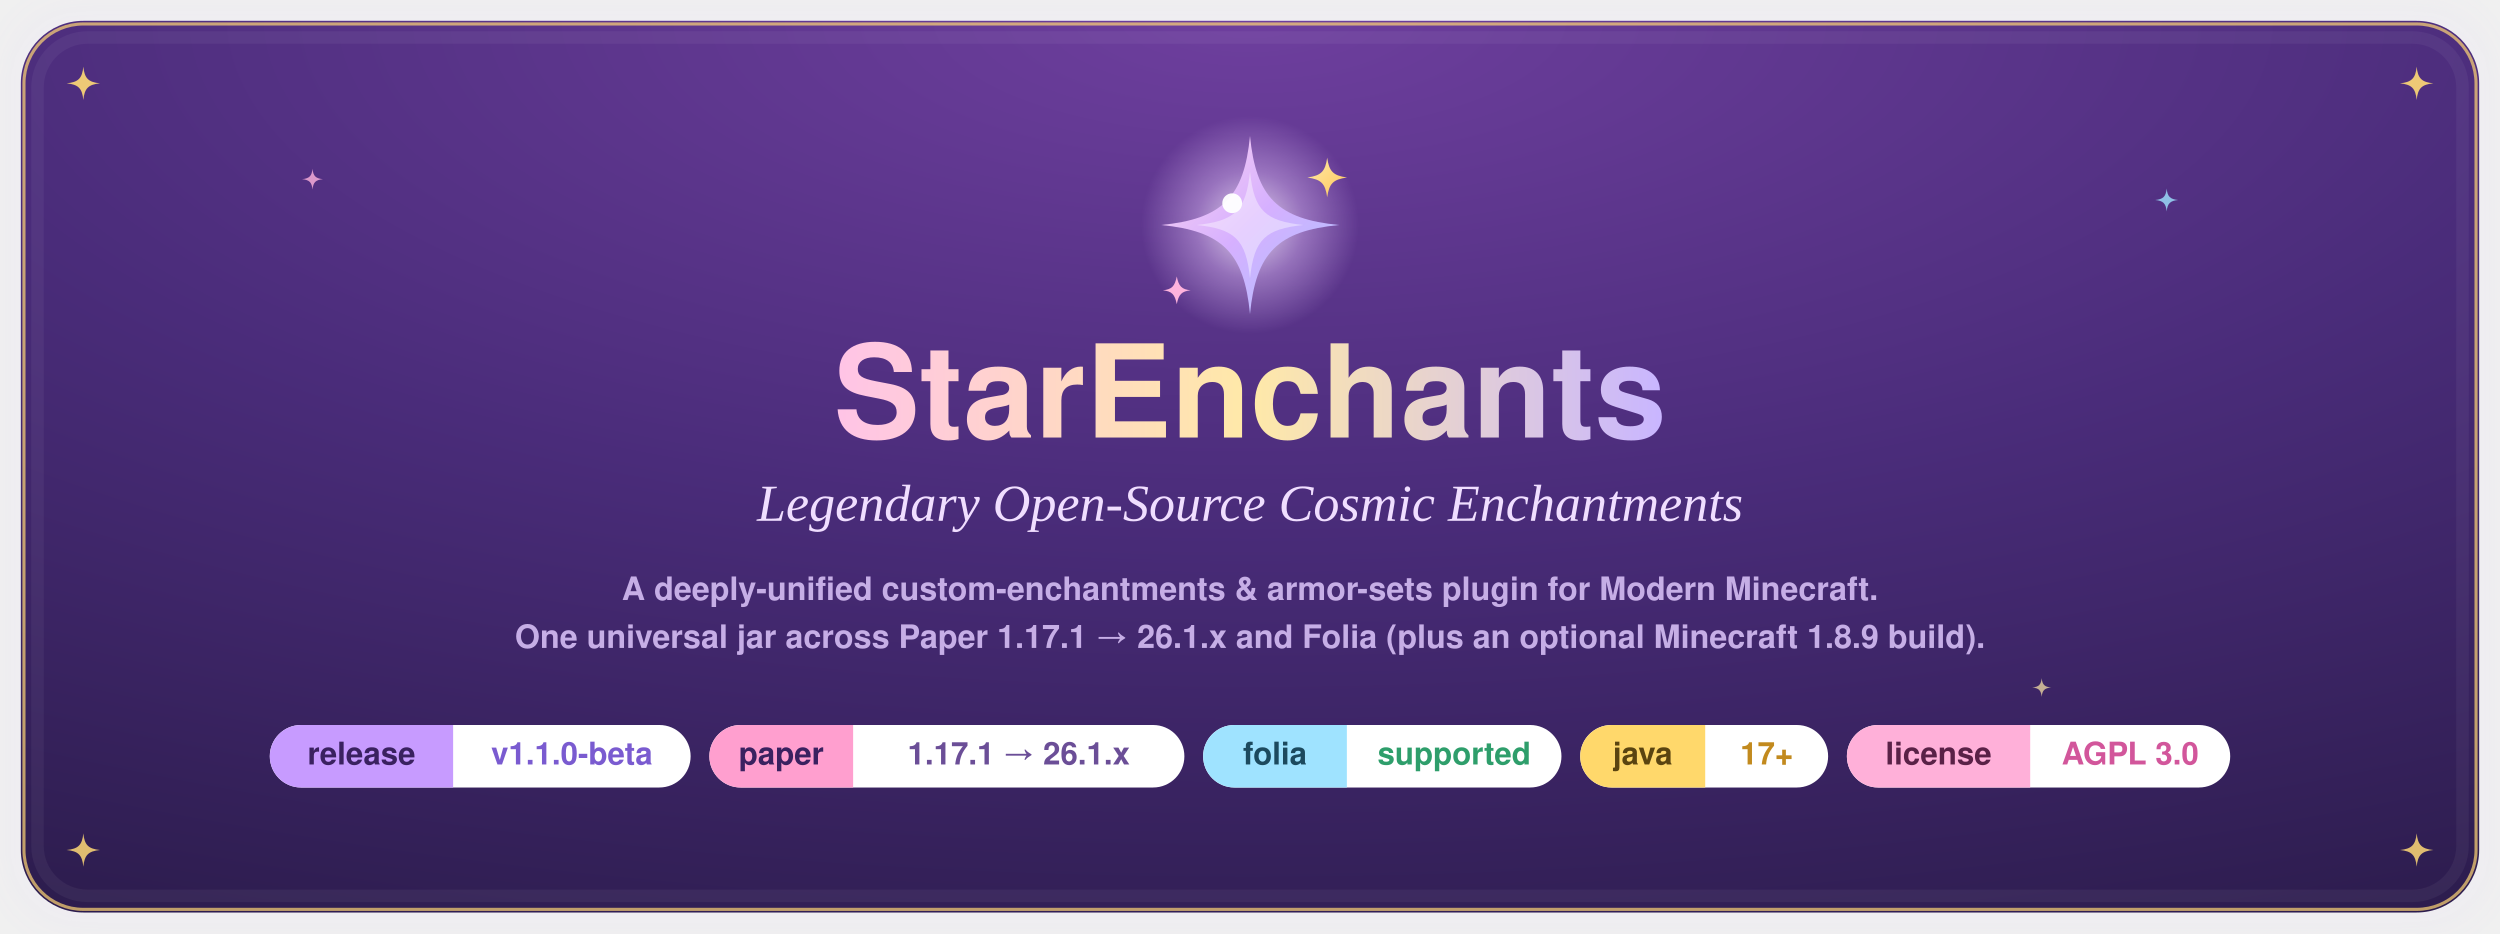
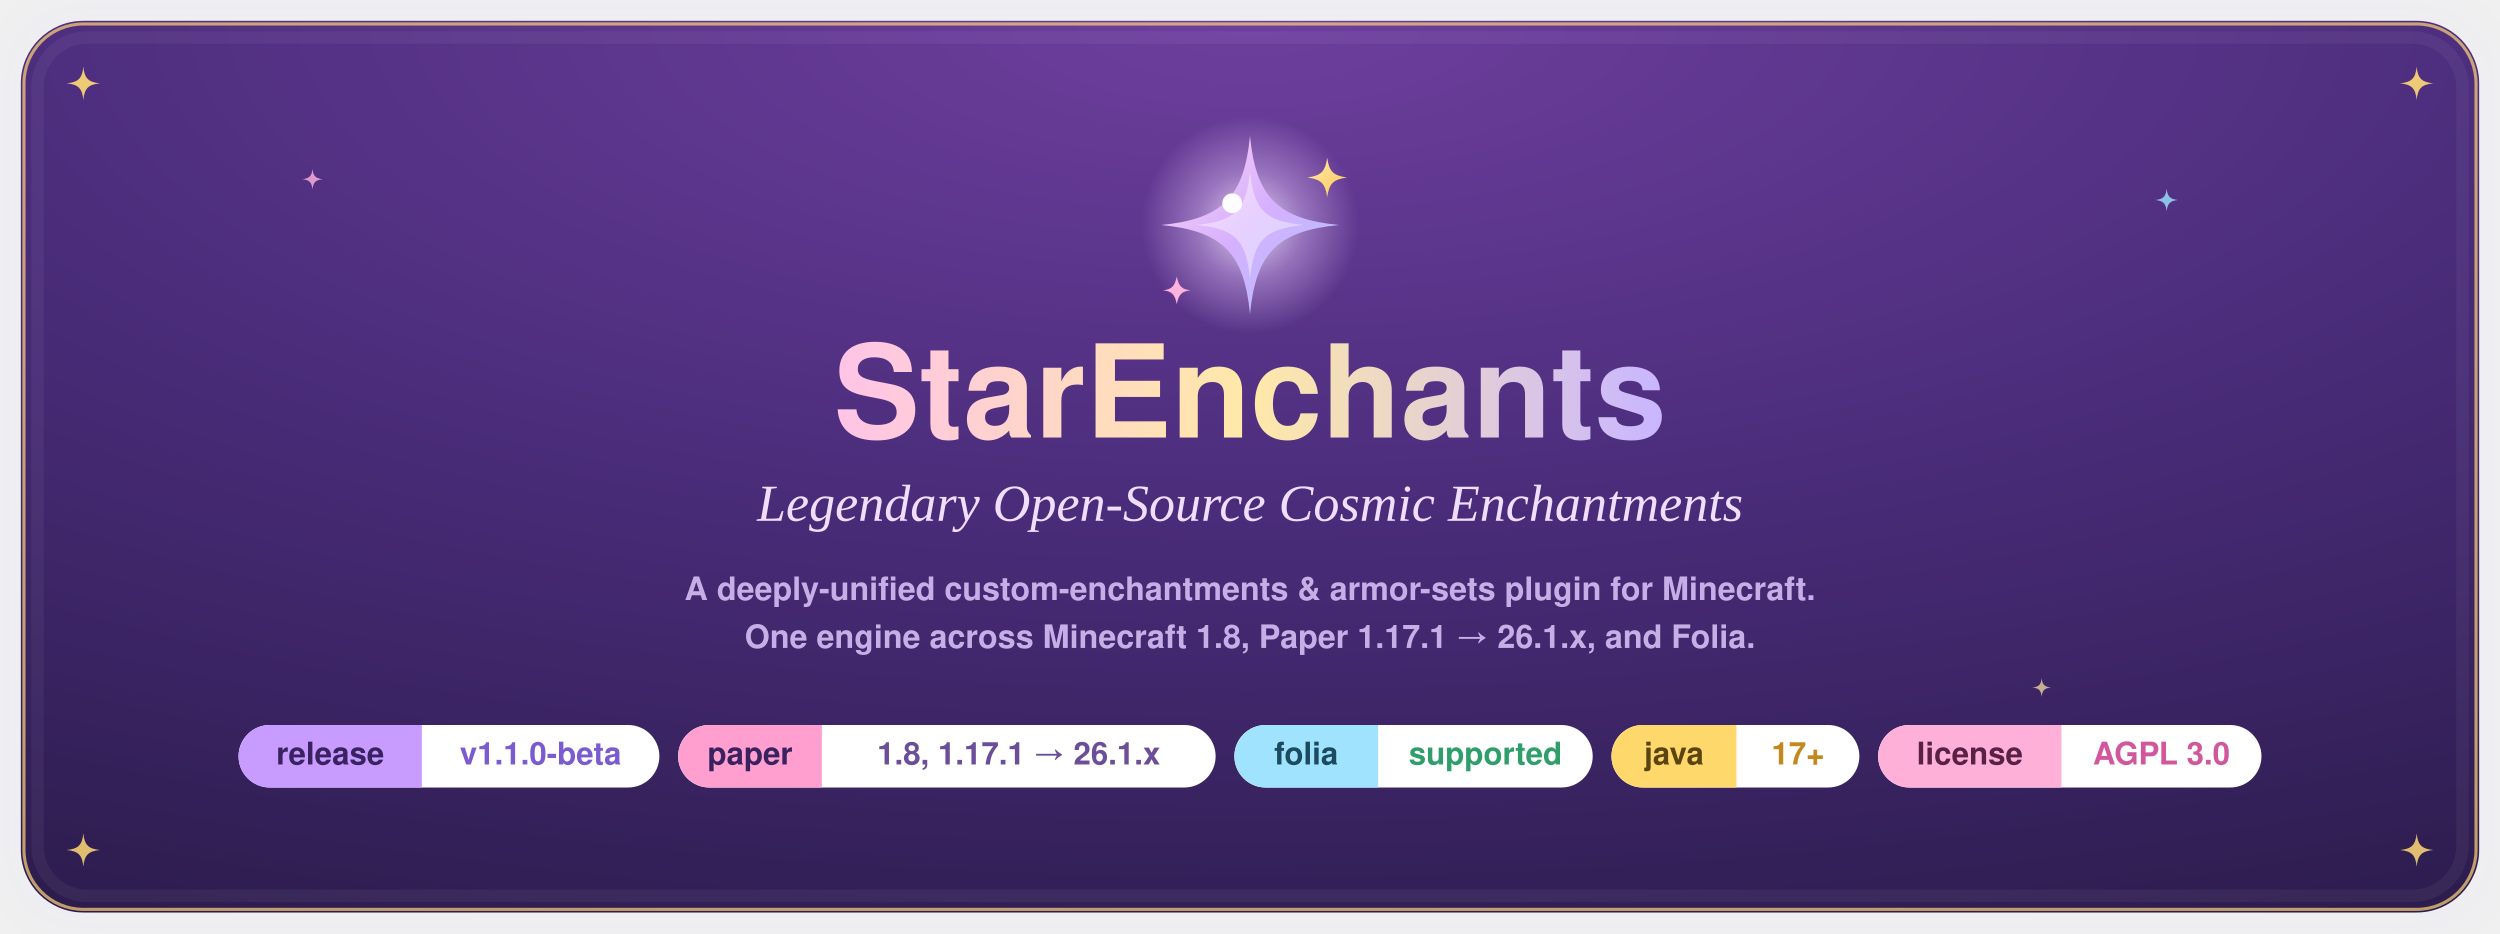
<svg xmlns="http://www.w3.org/2000/svg" width="1200" height="448" viewBox="0 0 1200 448" role="img" aria-label="StarEnchants — a deeply-unified custom-enchantments and armor-sets plugin for Minecraft">
  <defs>
    <radialGradient id="card" cx="50%" cy="0%" r="115%">
      <stop offset="0" stop-color="#6E3F9E" />
      <stop offset="0.48" stop-color="#4A2C7A" />
      <stop offset="1" stop-color="#2A1B4A" />
    </radialGradient>
    <linearGradient id="wm" x1="0" y1="0" x2="1" y2="0">
      <stop offset="0" stop-color="#FFC4E6" />
      <stop offset="0.5" stop-color="#FFE9A8" />
      <stop offset="1" stop-color="#C9B6FF" />
    </linearGradient>
    <radialGradient id="hGlow" cx="50%" cy="50%" r="50%">
      <stop offset="0" stop-color="#FFFFFF" stop-opacity="0.85" />
      <stop offset="0.5" stop-color="#E9C9FF" stop-opacity="0.4" />
      <stop offset="1" stop-color="#E9C9FF" stop-opacity="0" />
    </radialGradient>
    <linearGradient id="hStar" x1="0" y1="0" x2="1" y2="1">
      <stop offset="0" stop-color="#FFD6EE" />
      <stop offset="0.5" stop-color="#D6B0FF" />
      <stop offset="1" stop-color="#A8C2FF" />
    </linearGradient>
    <linearGradient id="hGold" x1="0" y1="0" x2="1" y2="1">
      <stop offset="0" stop-color="#FFE9A8" />
      <stop offset="1" stop-color="#FFC75A" />
    </linearGradient>
    <filter id="og" x="-10%" y="-10%" width="120%" height="130%">
      <feGaussianBlur stdDeviation="9" />
    </filter>
  </defs>
  <rect x="10" y="10" width="1180" height="428" rx="30" fill="none" stroke="#C79BFF" stroke-opacity="0.45" stroke-width="2" filter="url(#og)" />
  <rect x="10" y="10" width="1180" height="428" rx="30" fill="url(#card)" />
  <rect x="11.5" y="11.5" width="1177" height="425" rx="28.5" fill="none" stroke="#FFD676" stroke-opacity="0.7" stroke-width="1.5" />
  <rect x="18" y="18" width="1164" height="412" rx="24" fill="none" stroke="#FFFFFF" stroke-opacity="0.05" stroke-width="6" />
  <path transform="translate(40 40) scale(0.800)" d="M0 -10 C0.7 -3 3 -0.7 10 0 C3 0.7 0.7 3 0 10 C-0.7 3 -3 0.7 -10 0 C-3 -0.7 -0.7 -3 0 -10 Z" fill="#FFD976" opacity="0.9" />
  <path transform="translate(1160 40) scale(0.800)" d="M0 -10 C0.7 -3 3 -0.7 10 0 C3 0.7 0.7 3 0 10 C-0.7 3 -3 0.7 -10 0 C-3 -0.7 -0.7 -3 0 -10 Z" fill="#FFD976" opacity="0.9" />
  <path transform="translate(40 408) scale(0.800)" d="M0 -10 C0.7 -3 3 -0.7 10 0 C3 0.7 0.7 3 0 10 C-0.7 3 -3 0.7 -10 0 C-3 -0.7 -0.7 -3 0 -10 Z" fill="#FFD976" opacity="0.85" />
  <path transform="translate(1160 408) scale(0.800)" d="M0 -10 C0.7 -3 3 -0.7 10 0 C3 0.7 0.7 3 0 10 C-0.7 3 -3 0.7 -10 0 C-3 -0.7 -0.7 -3 0 -10 Z" fill="#FFD976" opacity="0.85" />
  <path transform="translate(150 86) scale(0.500)" d="M0 -10 C0.7 -3 3 -0.7 10 0 C3 0.7 0.7 3 0 10 C-0.7 3 -3 0.7 -10 0 C-3 -0.7 -0.7 -3 0 -10 Z" fill="#FFB3DD" opacity="0.8" />
  <path transform="translate(1040 96) scale(0.550)" d="M0 -10 C0.7 -3 3 -0.7 10 0 C3 0.7 0.7 3 0 10 C-0.7 3 -3 0.7 -10 0 C-3 -0.7 -0.7 -3 0 -10 Z" fill="#9FE3FF" opacity="0.8" />
  <path transform="translate(250 360) scale(0.450)" d="M0 -10 C0.7 -3 3 -0.7 10 0 C3 0.7 0.7 3 0 10 C-0.7 3 -3 0.7 -10 0 C-3 -0.7 -0.7 -3 0 -10 Z" fill="#FFB3DD" opacity="0.7" />
  <path transform="translate(980 330) scale(0.450)" d="M0 -10 C0.7 -3 3 -0.7 10 0 C3 0.7 0.7 3 0 10 C-0.7 3 -3 0.7 -10 0 C-3 -0.7 -0.7 -3 0 -10 Z" fill="#FFE9A8" opacity="0.7" />
  <g transform="translate(544.90 52.90) scale(0.95)">
    <circle cx="58" cy="58" r="55" fill="url(#hGlow)" />
    <path d="M58 13 C61 44 72 55 103 58 C72 61 61 72 58 103 C55 72 44 61 13 58 C44 55 55 44 58 13 Z" fill="url(#hStar)" />
    <path d="M58 31 C60 51 66 56 85 58 C66 60 60 65 58 85 C56 65 50 60 31 58 C50 56 56 51 58 31 Z" fill="#FFFFFF" opacity="0.4" />
    <circle cx="49" cy="47" r="5" fill="#FFFFFF" opacity="0.95" />
    <path d="M97 24 C98 31 100 33 107 34 C100 35 98 37 97 44 C96 37 94 35 87 34 C94 33 96 31 97 24 Z" fill="url(#hGold)" />
    <path d="M21 84 C22 89 23.5 90.5 28 91 C23.5 91.5 22 93 21 98 C20 93 18.5 91.5 14 91 C18.5 90.5 20 89 21 84 Z" fill="#FFB3DD" />
  </g>
  <text x="600" y="210" font-family="'Trebuchet MS','Segoe UI',system-ui,-apple-system,Helvetica,Arial,sans-serif" font-size="62" font-weight="700" fill="url(#wm)" text-anchor="middle" dominant-baseline="alphabetic">StarEnchants</text>
  <text x="600" y="250" font-family="Georgia,'Times New Roman',serif" font-size="25" font-style="italic" fill="#F0DEFF" text-anchor="middle">Legendary Open-Source Cosmic Enchantments</text>
-   <text x="600" y="288" font-family="'Trebuchet MS','Segoe UI',system-ui,-apple-system,Helvetica,Arial,sans-serif" font-size="15.5" font-weight="600" fill="#C6AEE6" text-anchor="middle">A deeply-unified custom-enchantments &amp; armor-sets plugin for Modern Minecraft.</text>
-   <text x="600" y="311" font-family="'Trebuchet MS','Segoe UI',system-ui,-apple-system,Helvetica,Arial,sans-serif" font-size="15.5" font-weight="600" fill="#C6AEE6" text-anchor="middle">One universal jar across Paper 1.17.1 → 26.1.x and Folia (plus an optional Minecraft 1.8.9 build).</text>
-   <rect x="129.5" y="348" width="202" height="30" rx="15" fill="#FFFFFF" />
-   <path d="M144.5 348 H217.5 V378 H144.5 A15 15 0 0 1 129.5 363 V363 A15 15 0 0 1 144.5 348 Z" fill="#C79BFF" />
-   <text x="173.5" y="363.5" font-family="'Trebuchet MS','Segoe UI',system-ui,-apple-system,Helvetica,Arial,sans-serif" font-size="15" font-weight="700" fill="#3A2160" text-anchor="middle" dominant-baseline="central">release</text>
-   <text x="274.5" y="363.5" font-family="'Trebuchet MS','Segoe UI',system-ui,-apple-system,Helvetica,Arial,sans-serif" font-size="15" font-weight="700" fill="#7A5BD0" text-anchor="middle" dominant-baseline="central">v1.1.0-beta</text>
-   <rect x="340.5" y="348" width="228" height="30" rx="15" fill="#FFFFFF" />
-   <path d="M355.5 348 H409.5 V378 H355.5 A15 15 0 0 1 340.5 363 V363 A15 15 0 0 1 355.5 348 Z" fill="#FF9FCF" />
-   <text x="375" y="363.5" font-family="'Trebuchet MS','Segoe UI',system-ui,-apple-system,Helvetica,Arial,sans-serif" font-size="15" font-weight="700" fill="#3A2160" text-anchor="middle" dominant-baseline="central">paper</text>
-   <text x="489" y="363.5" font-family="'Trebuchet MS','Segoe UI',system-ui,-apple-system,Helvetica,Arial,sans-serif" font-size="15" font-weight="700" fill="#6B4E97" text-anchor="middle" dominant-baseline="central">1.17.1 → 26.1.x</text>
-   <rect x="577.5" y="348" width="172" height="30" rx="15" fill="#FFFFFF" />
-   <path d="M592.5 348 H646.5 V378 H592.5 A15 15 0 0 1 577.5 363 V363 A15 15 0 0 1 592.5 348 Z" fill="#9FE3FF" />
-   <text x="612" y="363.5" font-family="'Trebuchet MS','Segoe UI',system-ui,-apple-system,Helvetica,Arial,sans-serif" font-size="15" font-weight="700" fill="#1C4A5E" text-anchor="middle" dominant-baseline="central">folia</text>
-   <text x="698" y="363.5" font-family="'Trebuchet MS','Segoe UI',system-ui,-apple-system,Helvetica,Arial,sans-serif" font-size="15" font-weight="700" fill="#2E9E6B" text-anchor="middle" dominant-baseline="central">supported</text>
-   <rect x="758.5" y="348" width="119" height="30" rx="15" fill="#FFFFFF" />
-   <path d="M773.5 348 H818.5 V378 H773.5 A15 15 0 0 1 758.5 363 V363 A15 15 0 0 1 773.5 348 Z" fill="#FFD86B" />
-   <text x="788.5" y="363.5" font-family="'Trebuchet MS','Segoe UI',system-ui,-apple-system,Helvetica,Arial,sans-serif" font-size="15" font-weight="700" fill="#5A4410" text-anchor="middle" dominant-baseline="central">java</text>
-   <text x="848" y="363.5" font-family="'Trebuchet MS','Segoe UI',system-ui,-apple-system,Helvetica,Arial,sans-serif" font-size="15" font-weight="700" fill="#C28A1E" text-anchor="middle" dominant-baseline="central">17+</text>
-   <rect x="886.5" y="348" width="184" height="30" rx="15" fill="#FFFFFF" />
-   <path d="M901.5 348 H974.5 V378 H901.5 A15 15 0 0 1 886.5 363 V363 A15 15 0 0 1 901.5 348 Z" fill="#FFB0D9" />
-   <text x="930.5" y="363.5" font-family="'Trebuchet MS','Segoe UI',system-ui,-apple-system,Helvetica,Arial,sans-serif" font-size="15" font-weight="700" fill="#5A2147" text-anchor="middle" dominant-baseline="central">license</text>
-   <text x="1022.5" y="363.5" font-family="'Trebuchet MS','Segoe UI',system-ui,-apple-system,Helvetica,Arial,sans-serif" font-size="15" font-weight="700" fill="#D2569B" text-anchor="middle" dominant-baseline="central">AGPL 3.0</text>
+   <text x="600" y="288" font-family="'Trebuchet MS','Segoe UI',system-ui,-apple-system,Helvetica,Arial,sans-serif" font-size="15.5" font-weight="600" fill="#C6AEE6" text-anchor="middle">A deeply-unified custom-enchantments &amp; armor-sets plugin for Minecraft.</text>
+   <text x="600" y="311" font-family="'Trebuchet MS','Segoe UI',system-ui,-apple-system,Helvetica,Arial,sans-serif" font-size="15.5" font-weight="600" fill="#C6AEE6" text-anchor="middle">One engine across Minecraft 1.8, Paper 1.17.1 → 26.1.x, and Folia.</text>
+   <rect x="114.5" y="348" width="202" height="30" rx="15" fill="#FFFFFF" />
+   <path d="M129.5 348 H202.5 V378 H129.5 A15 15 0 0 1 114.5 363 V363 A15 15 0 0 1 129.5 348 Z" fill="#C79BFF" />
+   <text x="158.5" y="363.5" font-family="'Trebuchet MS','Segoe UI',system-ui,-apple-system,Helvetica,Arial,sans-serif" font-size="15" font-weight="700" fill="#3A2160" text-anchor="middle" dominant-baseline="central">release</text>
+   <text x="259.5" y="363.5" font-family="'Trebuchet MS','Segoe UI',system-ui,-apple-system,Helvetica,Arial,sans-serif" font-size="15" font-weight="700" fill="#7A5BD0" text-anchor="middle" dominant-baseline="central">v1.1.0-beta</text>
+   <rect x="325.5" y="348" width="258" height="30" rx="15" fill="#FFFFFF" />
+   <path d="M340.5 348 H394.5 V378 H340.5 A15 15 0 0 1 325.5 363 V363 A15 15 0 0 1 340.5 348 Z" fill="#FF9FCF" />
+   <text x="360" y="363.5" font-family="'Trebuchet MS','Segoe UI',system-ui,-apple-system,Helvetica,Arial,sans-serif" font-size="15" font-weight="700" fill="#3A2160" text-anchor="middle" dominant-baseline="central">paper</text>
+   <text x="489" y="363.5" font-family="'Trebuchet MS','Segoe UI',system-ui,-apple-system,Helvetica,Arial,sans-serif" font-size="15" font-weight="700" fill="#6B4E97" text-anchor="middle" dominant-baseline="central">1.8, 1.17.1 → 26.1.x</text>
+   <rect x="592.5" y="348" width="172" height="30" rx="15" fill="#FFFFFF" />
+   <path d="M607.5 348 H661.5 V378 H607.5 A15 15 0 0 1 592.5 363 V363 A15 15 0 0 1 607.5 348 Z" fill="#9FE3FF" />
+   <text x="627" y="363.5" font-family="'Trebuchet MS','Segoe UI',system-ui,-apple-system,Helvetica,Arial,sans-serif" font-size="15" font-weight="700" fill="#1C4A5E" text-anchor="middle" dominant-baseline="central">folia</text>
+   <text x="713" y="363.5" font-family="'Trebuchet MS','Segoe UI',system-ui,-apple-system,Helvetica,Arial,sans-serif" font-size="15" font-weight="700" fill="#2E9E6B" text-anchor="middle" dominant-baseline="central">supported</text>
+   <rect x="773.5" y="348" width="119" height="30" rx="15" fill="#FFFFFF" />
+   <path d="M788.5 348 H833.5 V378 H788.5 A15 15 0 0 1 773.5 363 V363 A15 15 0 0 1 788.5 348 Z" fill="#FFD86B" />
+   <text x="803.5" y="363.5" font-family="'Trebuchet MS','Segoe UI',system-ui,-apple-system,Helvetica,Arial,sans-serif" font-size="15" font-weight="700" fill="#5A4410" text-anchor="middle" dominant-baseline="central">java</text>
+   <text x="863" y="363.5" font-family="'Trebuchet MS','Segoe UI',system-ui,-apple-system,Helvetica,Arial,sans-serif" font-size="15" font-weight="700" fill="#C28A1E" text-anchor="middle" dominant-baseline="central">17+</text>
+   <rect x="901.5" y="348" width="184" height="30" rx="15" fill="#FFFFFF" />
+   <path d="M916.5 348 H989.5 V378 H916.5 A15 15 0 0 1 901.5 363 V363 A15 15 0 0 1 916.5 348 Z" fill="#FFB0D9" />
+   <text x="945.5" y="363.5" font-family="'Trebuchet MS','Segoe UI',system-ui,-apple-system,Helvetica,Arial,sans-serif" font-size="15" font-weight="700" fill="#5A2147" text-anchor="middle" dominant-baseline="central">license</text>
+   <text x="1037.5" y="363.5" font-family="'Trebuchet MS','Segoe UI',system-ui,-apple-system,Helvetica,Arial,sans-serif" font-size="15" font-weight="700" fill="#D2569B" text-anchor="middle" dominant-baseline="central">AGPL 3.0</text>
</svg>
